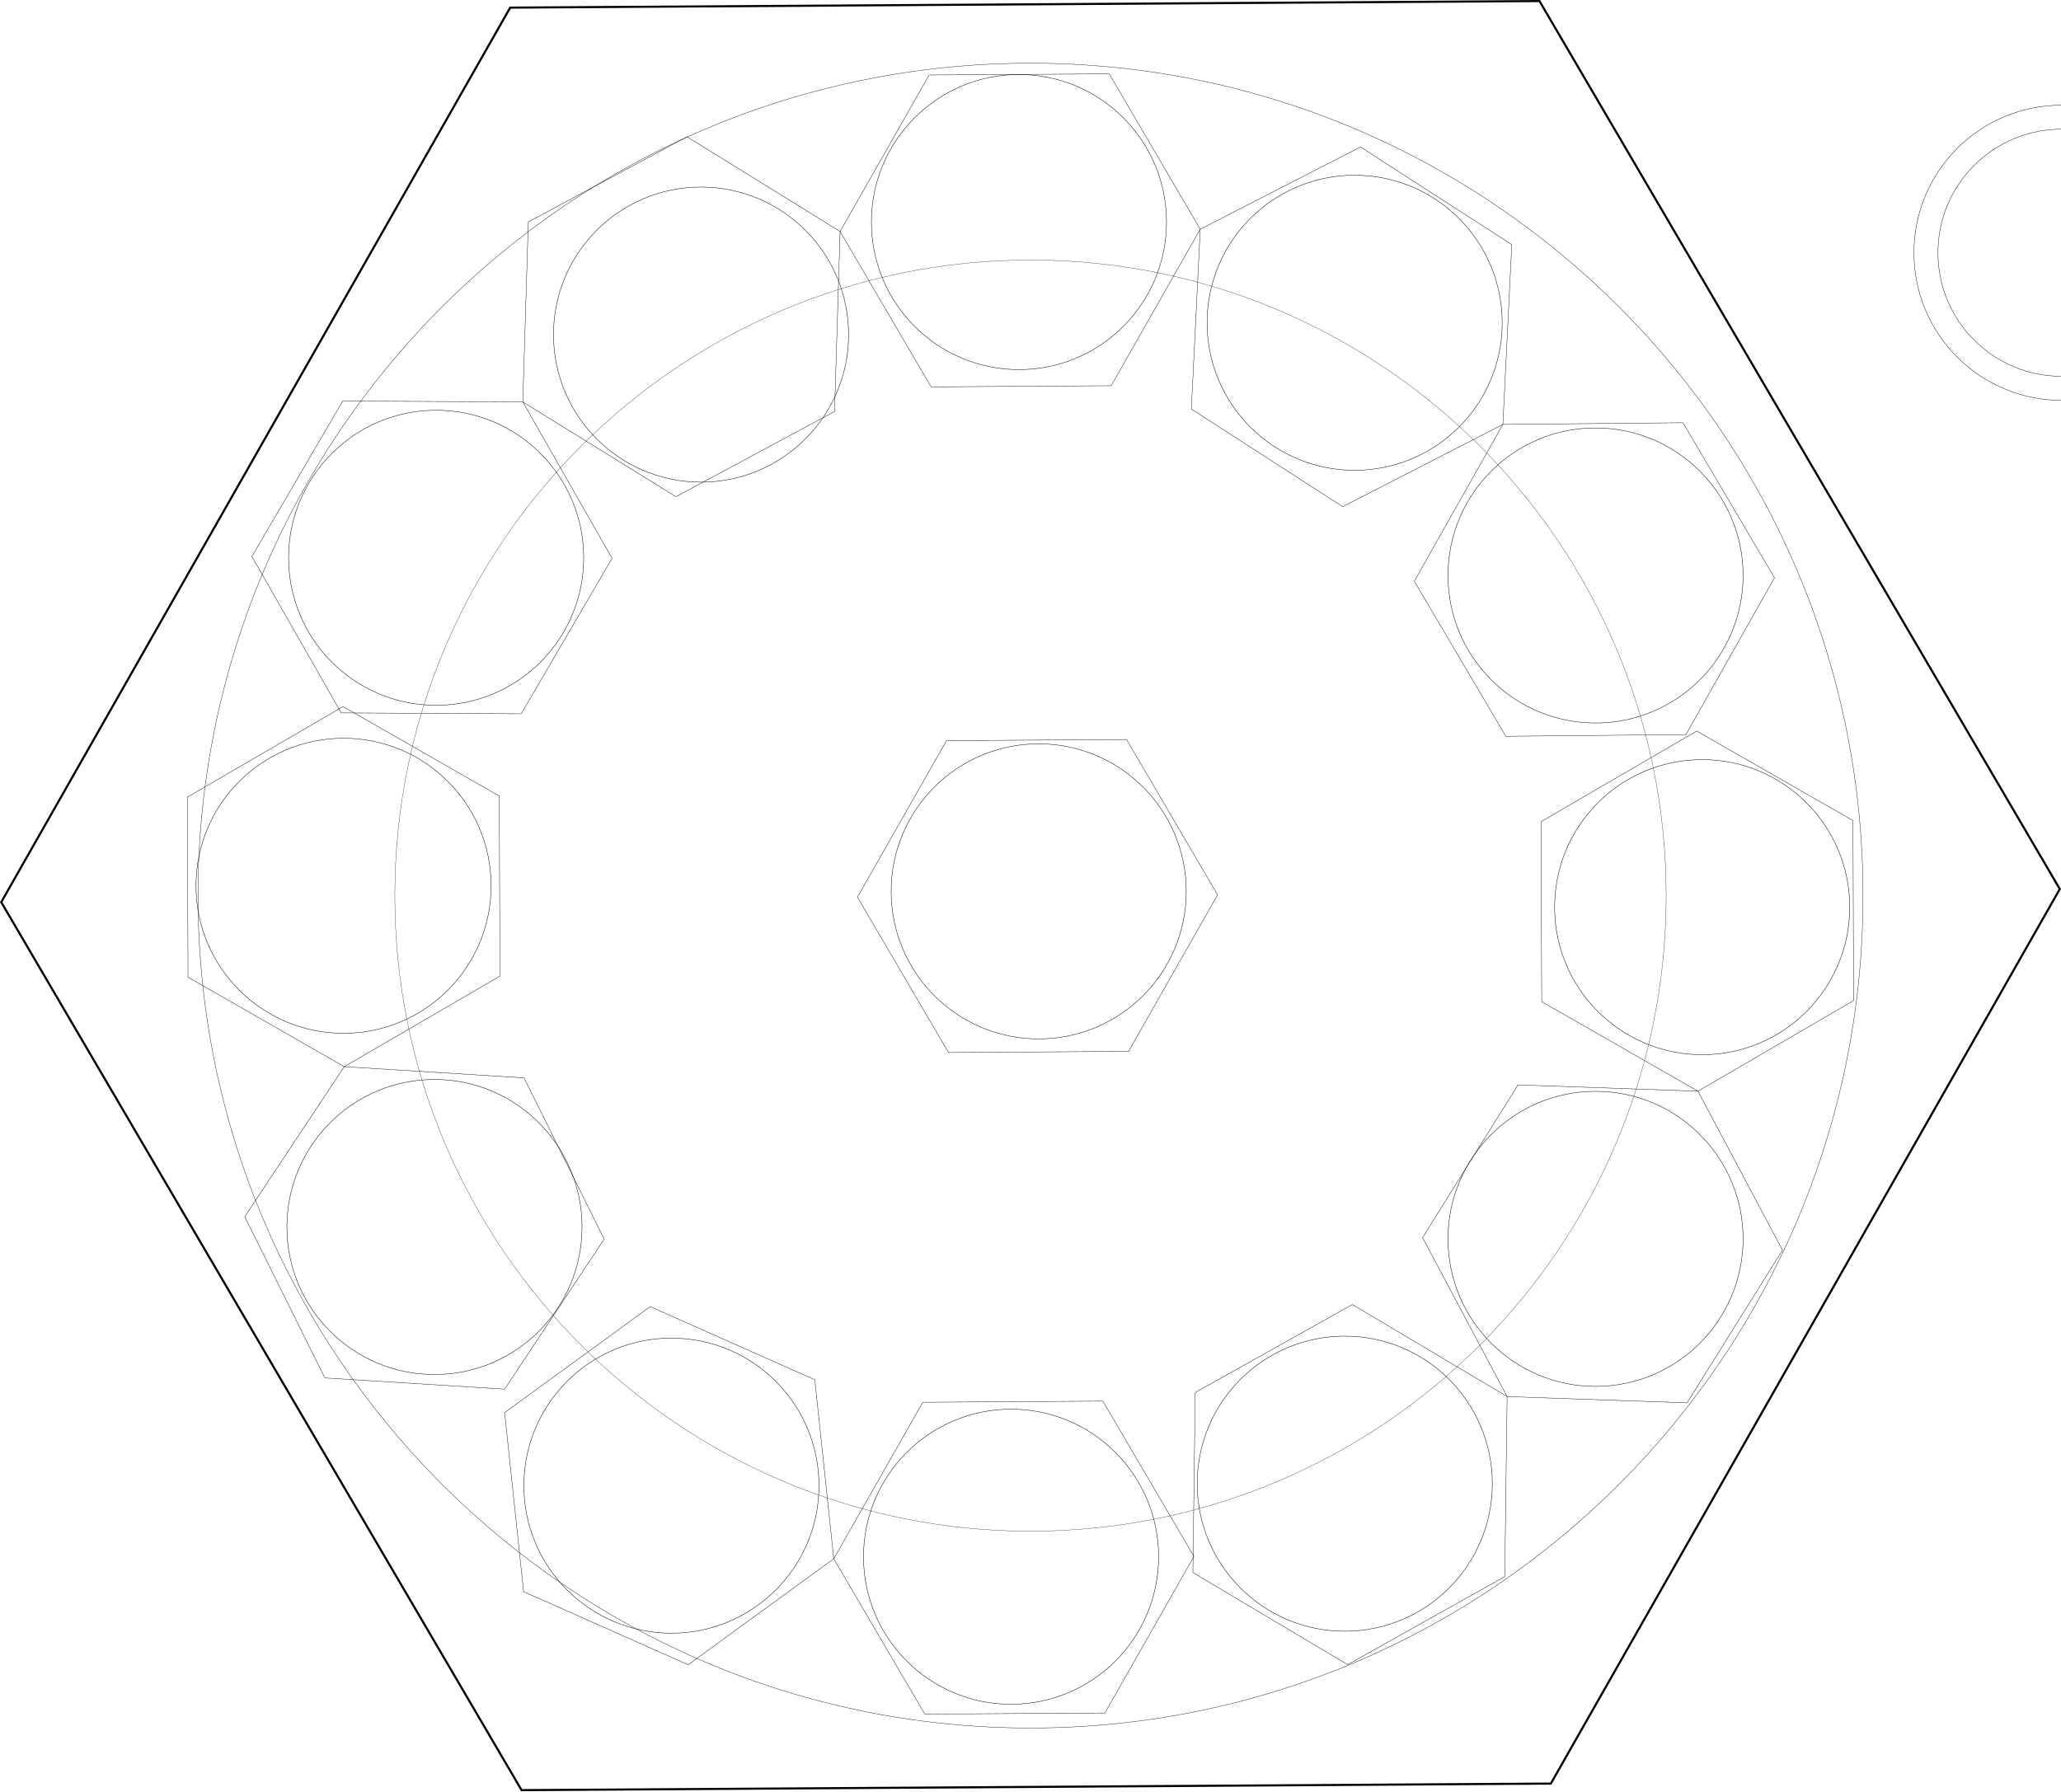
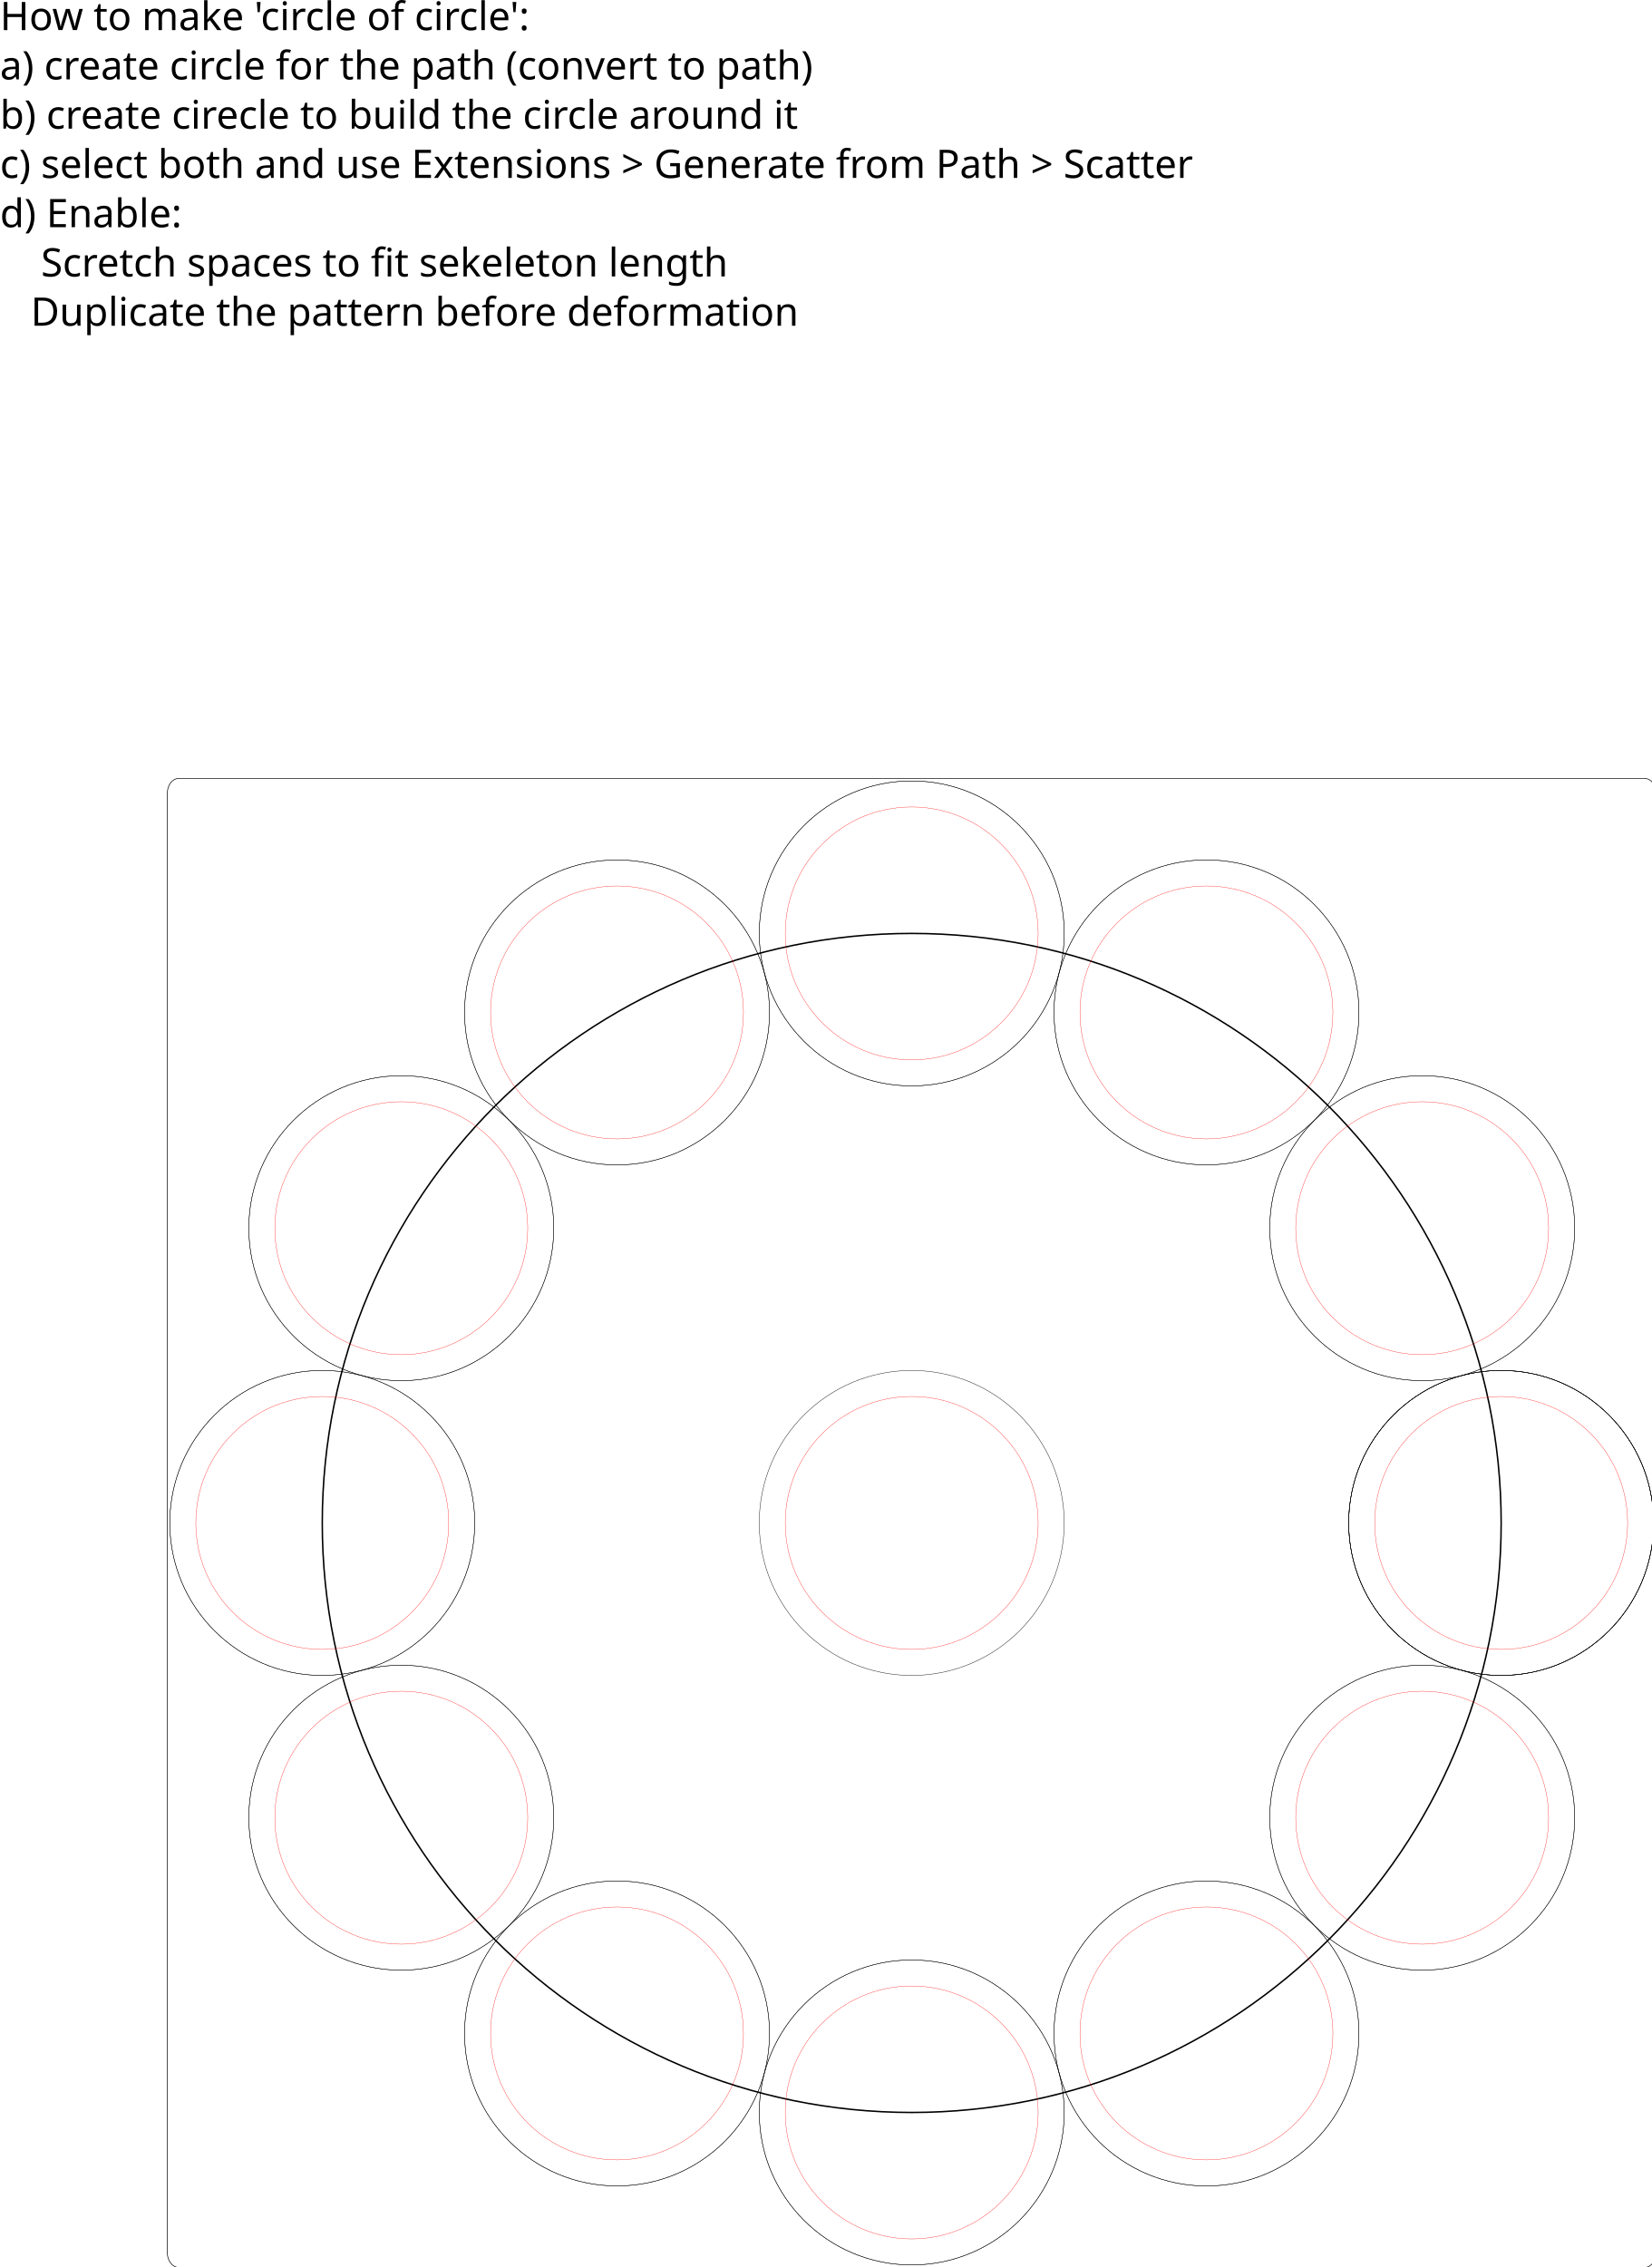
- <svg xmlns="http://www.w3.org/2000/svg" id="svg8" version="1.1" viewBox="0 0 557.923 484.954" height="484.954mm" width="557.923mm">
+ <svg xmlns="http://www.w3.org/2000/svg" width="443.506mm" height="608.755mm" viewBox="0 0 443.506 608.755" version="1.1" id="svg8">
  <defs id="defs2">
    </defs>
-   <g id="layer1" transform="translate(-107.2121,52.45968)">
-     <circle style="opacity:1;fill:none;stroke:#000000;stroke-width:0.112;stroke-miterlimit:4;stroke-dasharray:none;stroke-opacity:1" id="path833" cx="200.212" cy="187.361" r="39.944" />
-     <path style="fill:none;stroke:#000000;stroke-width:0.1;stroke-miterlimit:4;stroke-dasharray:none;stroke-opacity:1" id="path835-1" transform="rotate(-71.42459,210.0539,70.17029)" d="m 132.292,130.402 -46.155,15.688 -36.664,-32.128 9.492,-47.816 46.155,-15.688 36.664,32.128 z" />
-     <path style="fill:none;stroke:#000000;stroke-width:0.1;stroke-miterlimit:4;stroke-dasharray:none;stroke-opacity:1" id="path835-1-4" transform="rotate(-41.59296,595.3952,-142.8088)" d="m 132.292,130.402 -46.155,15.688 -36.664,-32.128 9.492,-47.816 46.155,-15.688 36.664,32.128 z" />
-     <path style="fill:none;stroke:#000000;stroke-width:0.1;stroke-miterlimit:4;stroke-dasharray:none;stroke-opacity:1" id="path835-1-2" transform="rotate(-37.66503,425.2643,3.700105)" d="m 132.292,130.402 -46.155,15.688 -36.664,-32.128 9.492,-47.816 46.155,-15.688 36.664,32.128 z" />
-     <path style="fill:none;stroke:#000000;stroke-width:0.1;stroke-miterlimit:4;stroke-dasharray:none;stroke-opacity:1" id="path835-1-28" transform="rotate(-77.27766,349.3057,103.4713)" d="m 132.292,130.402 -46.155,15.688 -36.664,-32.128 9.492,-47.816 46.155,-15.688 36.664,32.128 z" />
-     <path style="fill:none;stroke:#000000;stroke-width:0.1;stroke-miterlimit:4;stroke-dasharray:none;stroke-opacity:1" id="path835-1-45" transform="matrix(4.274724,-3.794338,3.794338,4.274724,-395.4936,132.7687)" d="m 132.292,130.402 -46.155,15.688 -36.664,-32.128 9.492,-47.816 46.155,-15.688 36.664,32.128 z" />
-     <circle style="opacity:1;fill:none;stroke:#000000;stroke-width:0.092;stroke-miterlimit:4;stroke-dasharray:none;stroke-opacity:1" id="path915" cx="386.174" cy="190.017" r="225.365" />
-     <path style="fill:none;stroke:#000000;stroke-width:0.1;stroke-miterlimit:4;stroke-dasharray:none;stroke-opacity:1" id="path835-1-4-5" transform="rotate(-41.59296,123.1696,-324.7278)" d="m 132.292,130.402 -46.155,15.688 -36.664,-32.128 9.492,-47.816 46.155,-15.688 36.664,32.128 z" />
-     <path style="fill:none;stroke:#000000;stroke-width:0.1;stroke-miterlimit:4;stroke-dasharray:none;stroke-opacity:1" id="path835-1-3" transform="rotate(-71.42459,397.89,-181.3817)" d="m 132.292,130.402 -46.155,15.688 -36.664,-32.128 9.492,-47.816 46.155,-15.688 36.664,32.128 z" />
-     <path style="fill:none;stroke:#000000;stroke-width:0.1;stroke-miterlimit:4;stroke-dasharray:none;stroke-opacity:1" id="path835-1-28-9" transform="rotate(-70.48186,461.9266,-42.96261)" d="m 132.292,130.402 -46.155,15.688 -36.664,-32.128 9.492,-47.816 46.155,-15.688 36.664,32.128 z" />
-     <path style="fill:none;stroke:#000000;stroke-width:0.1;stroke-miterlimit:4;stroke-dasharray:none;stroke-opacity:1" id="path835-1-28-9-2" transform="rotate(-99.23019,397.4497,1.86077)" d="m 132.292,130.402 -46.155,15.688 -36.664,-32.128 9.492,-47.816 46.155,-15.688 36.664,32.128 z" />
-     <path style="fill:none;stroke:#000000;stroke-width:0.1;stroke-miterlimit:4;stroke-dasharray:none;stroke-opacity:1" id="path835-1-28-9-2-5" transform="rotate(-100.9403,159.9653,45.33443)" d="m 132.292,130.402 -46.155,15.688 -36.664,-32.128 9.492,-47.816 46.155,-15.688 36.664,32.128 z" />
-     <path style="fill:none;stroke:#000000;stroke-width:0.1;stroke-miterlimit:4;stroke-dasharray:none;stroke-opacity:1" id="path835-1-28-9-2-6" transform="rotate(-69.47291,146.7952,-75.59521)" d="m 132.292,130.402 -46.155,15.688 -36.664,-32.128 9.492,-47.816 46.155,-15.688 36.664,32.128 z" />
-     <path style="fill:none;stroke:#000000;stroke-width:0.1;stroke-miterlimit:4;stroke-dasharray:none;stroke-opacity:1" id="path835-1-28-9-2-1" transform="rotate(-68.3984,238.5589,-210.5636)" d="m 132.292,130.402 -46.155,15.688 -36.664,-32.128 9.492,-47.816 46.155,-15.688 36.664,32.128 z" />
-     <path style="fill:none;stroke:#000000;stroke-width:0.1;stroke-miterlimit:4;stroke-dasharray:none;stroke-opacity:1" id="path835-1-28-9-2-0" transform="rotate(-101.7765,319.7328,-78.80811)" d="m 132.292,130.402 -46.155,15.688 -36.664,-32.128 9.492,-47.816 46.155,-15.688 36.664,32.128 z" />
-     <circle style="fill:none;stroke:#000000;stroke-width:0.07;stroke-miterlimit:4;stroke-dasharray:none;stroke-opacity:1" id="path915-8" cx="386.174" cy="190.017" r="172.081" />
-     <path style="fill:none;stroke:#000000;stroke-width:0.1;stroke-miterlimit:4;stroke-dasharray:none;stroke-opacity:1" id="path835-0" transform="rotate(-41.59296,362.7815,-240.8065)" d="m 132.292,130.402 -46.155,15.688 -36.664,-32.128 9.492,-47.816 46.155,-15.688 36.664,32.128 z" />
-     <circle style="fill:none;stroke:#000000;stroke-width:0.112;stroke-miterlimit:4;stroke-dasharray:none;stroke-opacity:1" id="path833-0" cx="225.277" cy="98.553" r="39.944" />
-     <circle style="fill:none;stroke:#000000;stroke-width:0.112;stroke-miterlimit:4;stroke-dasharray:none;stroke-opacity:1" id="path833-7" cx="296.988" cy="38.132" r="39.944" />
-     <circle style="fill:none;stroke:#000000;stroke-width:0.112;stroke-miterlimit:4;stroke-dasharray:none;stroke-opacity:1" id="path833-4" cx="383.049" cy="7.663" r="39.944" />
-     <circle style="fill:none;stroke:#000000;stroke-width:0.112;stroke-miterlimit:4;stroke-dasharray:none;stroke-opacity:1" id="path833-07" cx="473.921" cy="34.925" r="39.944" />
-     <circle style="fill:none;stroke:#000000;stroke-width:0.112;stroke-miterlimit:4;stroke-dasharray:none;stroke-opacity:1" id="path833-5" cx="539.134" cy="103.346" r="39.944" />
-     <circle style="fill:none;stroke:#000000;stroke-width:0.112;stroke-miterlimit:4;stroke-dasharray:none;stroke-opacity:1" id="path833-56" cx="568" cy="193.148" r="39.944" />
-     <circle style="fill:none;stroke:#000000;stroke-width:0.112;stroke-miterlimit:4;stroke-dasharray:none;stroke-opacity:1" id="path833-1" cx="539.134" cy="282.951" r="39.944" />
-     <circle style="fill:none;stroke:#000000;stroke-width:0.112;stroke-miterlimit:4;stroke-dasharray:none;stroke-opacity:1" id="path833-6" cx="471.248" cy="349.234" r="39.944" />
-     <circle style="fill:none;stroke:#000000;stroke-width:0.112;stroke-miterlimit:4;stroke-dasharray:none;stroke-opacity:1" id="path833-3" cx="380.911" cy="369.012" r="39.944" />
-     <circle style="fill:none;stroke:#000000;stroke-width:0.112;stroke-miterlimit:4;stroke-dasharray:none;stroke-opacity:1" id="path833-41" cx="288.97" cy="349.768" r="39.944" />
-     <circle style="fill:none;stroke:#000000;stroke-width:0.112;stroke-miterlimit:4;stroke-dasharray:none;stroke-opacity:1" id="path833-9" cx="224.826" cy="279.744" r="39.944" />
-     <circle style="fill:none;stroke:#000000;stroke-width:0.112;stroke-miterlimit:4;stroke-dasharray:none;stroke-opacity:1" id="path833-9-8" cx="388.394" cy="188.872" r="39.944" />
-     <g id="g909" transform="translate(254.4406,486.4305)">
-       <circle style="fill:none;stroke:#000000;stroke-width:0.1;stroke-miterlimit:4;stroke-dasharray:none;stroke-opacity:1" id="path833-9-8-5" cx="410.836" cy="-470.463" r="39.95" />
-       <circle style="fill:none;stroke:#000000;stroke-width:0.1;stroke-miterlimit:4;stroke-dasharray:none;stroke-opacity:1" id="path833-9-8-5-1" cx="410.836" cy="-470.463" r="33.45" />
+   <g id="layer1" transform="translate(612.4545,1035.731)">
+     <text xml:space="preserve" style="font-style:normal;font-variant:normal;font-weight:normal;font-stretch:normal;font-size:10.583px;line-height:1.25;font-family:sans-serif;-inkscape-font-specification:'sans-serif, Normal';font-variant-ligatures:normal;font-variant-caps:normal;font-variant-numeric:normal;font-variant-east-asian:normal;fill:#000000;fill-opacity:1;stroke:none;stroke-width:0.265" x="-612.455" y="-1027.638" id="text915">
+       <tspan id="tspan1103" x="-612.455" y="-1027.638">How to make 'circle of circle':</tspan>
+       <tspan id="tspan1105" x="-612.455" y="-1014.409">a) create circle for the path (convert to path)</tspan>
+       <tspan id="tspan1107" x="-612.455" y="-1001.18">b) create cirecle to build the circle around it</tspan>
+       <tspan id="tspan1109" x="-612.455" y="-987.951">c) select both and use Extensions &gt; Generate from Path &gt; Scatter</tspan>
+       <tspan id="tspan1111" x="-612.455" y="-974.722">d) Enable:</tspan>
+       <tspan id="tspan1113" x="-612.455" y="-961.493">    Scretch spaces to fit sekeleton length</tspan>
+       <tspan id="tspan1115" x="-612.455" y="-948.264">   Duplicate the pattern before deformation</tspan>
+     </text>
+     <g id="g1767" transform="translate(0.6476546,-0.497726)">
+       <path id="path833-9-8-5-15-5-3" style="fill:none;stroke:#000000;stroke-width:0.396;stroke-miterlimit:4;stroke-dasharray:none;stroke-opacity:1" d="m -209.949,-626.278 a 158.302,158.302 0 0 1 -158.302,158.302 158.302,158.302 0 0 1 -158.302,-158.302 158.302,158.302 0 0 1 158.302,-158.302 158.302,158.302 0 0 1 158.302,158.302 z" />
+       <path id="path6023" style="fill:none;stroke:#000000;stroke-width:0.103;stroke-miterlimit:4;stroke-dasharray:none;stroke-opacity:1" d="m -169,-626.279 a 40.949,40.949 0 0 1 -40.949,40.949 40.949,40.949 0 0 1 -40.949,-40.949 40.949,40.949 0 0 1 40.949,-40.949 40.949,40.949 0 0 1 40.949,40.949 z" />
+       <path id="path8312" style="fill:none;stroke:#000000;stroke-width:0.103;stroke-miterlimit:4;stroke-dasharray:none;stroke-opacity:1" d="m -190.185,-547.124 a 40.949,40.949 0 0 1 -40.949,40.949 40.949,40.949 0 0 1 -40.949,-40.949 40.949,40.949 0 0 1 40.949,-40.949 40.949,40.949 0 0 1 40.949,40.949 z" />
+       <path id="path2479" style="fill:none;stroke:#000000;stroke-width:0.103;stroke-miterlimit:4;stroke-dasharray:none;stroke-opacity:1" d="m -248.133,-489.17 a 40.949,40.949 0 0 1 -40.949,40.949 40.949,40.949 0 0 1 -40.949,-40.949 40.949,40.949 0 0 1 40.949,-40.949 40.949,40.949 0 0 1 40.949,40.949 z" />
+       <path id="path1710" style="fill:none;stroke:#000000;stroke-width:0.103;stroke-miterlimit:4;stroke-dasharray:none;stroke-opacity:1" d="m -327.285,-467.977 a 40.949,40.949 0 0 1 -40.949,40.949 40.949,40.949 0 0 1 -40.949,-40.949 40.949,40.949 0 0 1 40.949,-40.949 40.949,40.949 0 0 1 40.949,40.949 z" />
+       <path id="path2210" style="fill:none;stroke:#000000;stroke-width:0.103;stroke-miterlimit:4;stroke-dasharray:none;stroke-opacity:1" d="m -406.438,-489.188 a 40.949,40.949 0 0 1 -40.949,40.949 40.949,40.949 0 0 1 -40.949,-40.949 40.949,40.949 0 0 1 40.949,-40.949 40.949,40.949 0 0 1 40.949,40.949 z" />
+       <path id="path8127" style="fill:none;stroke:#000000;stroke-width:0.103;stroke-miterlimit:4;stroke-dasharray:none;stroke-opacity:1" d="m -464.384,-547.128 a 40.949,40.949 0 0 1 -40.949,40.949 40.949,40.949 0 0 1 -40.949,-40.949 40.949,40.949 0 0 1 40.949,-40.949 40.949,40.949 0 0 1 40.949,40.949 z" />
+       <path id="path2287" style="fill:none;stroke:#000000;stroke-width:0.103;stroke-miterlimit:4;stroke-dasharray:none;stroke-opacity:1" d="m -485.604,-626.279 a 40.949,40.949 0 0 1 -40.949,40.949 40.949,40.949 0 0 1 -40.949,-40.949 40.949,40.949 0 0 1 40.949,-40.949 40.949,40.949 0 0 1 40.949,40.949 z" />
+       <path id="path7978" style="fill:none;stroke:#000000;stroke-width:0.103;stroke-miterlimit:4;stroke-dasharray:none;stroke-opacity:1" d="m -464.384,-705.429 a 40.949,40.949 0 0 1 -40.949,40.949 40.949,40.949 0 0 1 -40.949,-40.949 40.949,40.949 0 0 1 40.949,-40.949 40.949,40.949 0 0 1 40.949,40.949 z" />
+       <path id="path428" style="fill:none;stroke:#000000;stroke-width:0.103;stroke-miterlimit:4;stroke-dasharray:none;stroke-opacity:1" d="m -406.438,-763.369 a 40.949,40.949 0 0 1 -40.949,40.949 40.949,40.949 0 0 1 -40.949,-40.949 40.949,40.949 0 0 1 40.949,-40.949 40.949,40.949 0 0 1 40.949,40.949 z" />
+       <path id="path2283" style="fill:none;stroke:#000000;stroke-width:0.103;stroke-miterlimit:4;stroke-dasharray:none;stroke-opacity:1" d="m -327.285,-784.58 a 40.949,40.949 0 0 1 -40.949,40.949 40.949,40.949 0 0 1 -40.949,-40.949 40.949,40.949 0 0 1 40.949,-40.949 40.949,40.949 0 0 1 40.949,40.949 z" />
+       <path id="path2131" style="fill:none;stroke:#000000;stroke-width:0.103;stroke-miterlimit:4;stroke-dasharray:none;stroke-opacity:1" d="m -248.133,-763.387 a 40.949,40.949 0 0 1 -40.949,40.949 40.949,40.949 0 0 1 -40.949,-40.949 40.949,40.949 0 0 1 40.949,-40.949 40.949,40.949 0 0 1 40.949,40.949 z" />
+       <path id="path814" style="fill:none;stroke:#000000;stroke-width:0.103;stroke-miterlimit:4;stroke-dasharray:none;stroke-opacity:1" d="m -190.185,-705.433 a 40.949,40.949 0 0 1 -40.949,40.949 40.949,40.949 0 0 1 -40.949,-40.949 40.949,40.949 0 0 1 40.949,-40.949 40.949,40.949 0 0 1 40.949,40.949 z" />
+       <path id="path8880" style="fill:none;stroke:#000000;stroke-width:0.103;stroke-miterlimit:4;stroke-dasharray:none;stroke-opacity:1" d="m -169,-626.279 a 40.949,40.949 0 0 1 -40.949,40.949 40.949,40.949 0 0 1 -40.949,-40.949 40.949,40.949 0 0 1 40.949,-40.949 40.949,40.949 0 0 1 40.949,40.949 z" />
+       <path id="path5815" style="fill:none;stroke:#000000;stroke-width:0.103;stroke-miterlimit:4;stroke-dasharray:none;stroke-opacity:1" d="m -169,-626.278 a 40.949,40.949 0 0 1 -40.949,40.949 40.949,40.949 0 0 1 -40.949,-40.949 40.949,40.949 0 0 1 40.949,-40.949 40.949,40.949 0 0 1 40.949,40.949 z" />
+       <path id="path3429" style="fill:none;stroke:#000000;stroke-width:0.103;stroke-miterlimit:4;stroke-dasharray:none;stroke-opacity:1" d="m -190.218,-547.132 a 40.949,40.949 0 0 1 -40.949,40.949 40.949,40.949 0 0 1 -40.949,-40.949 40.949,40.949 0 0 1 40.949,-40.949 40.949,40.949 0 0 1 40.949,40.949 z" />
+       <path id="path3648" style="fill:none;stroke:#000000;stroke-width:0.103;stroke-miterlimit:4;stroke-dasharray:none;stroke-opacity:1" d="m -248.156,-489.194 a 40.949,40.949 0 0 1 -40.949,40.949 40.949,40.949 0 0 1 -40.949,-40.949 40.949,40.949 0 0 1 40.949,-40.949 40.949,40.949 0 0 1 40.949,40.949 z" />
+       <path id="path3973" style="fill:none;stroke:#000000;stroke-width:0.103;stroke-miterlimit:4;stroke-dasharray:none;stroke-opacity:1" d="m -327.302,-467.976 a 40.949,40.949 0 0 1 -40.949,40.949 40.949,40.949 0 0 1 -40.949,-40.949 40.949,40.949 0 0 1 40.949,-40.949 40.949,40.949 0 0 1 40.949,40.949 z" />
+       <path id="path349" style="fill:none;stroke:#000000;stroke-width:0.103;stroke-miterlimit:4;stroke-dasharray:none;stroke-opacity:1" d="m -406.448,-489.194 a 40.949,40.949 0 0 1 -40.949,40.949 40.949,40.949 0 0 1 -40.949,-40.949 40.949,40.949 0 0 1 40.949,-40.949 40.949,40.949 0 0 1 40.949,40.949 z" />
+       <path id="path8695" style="fill:none;stroke:#000000;stroke-width:0.103;stroke-miterlimit:4;stroke-dasharray:none;stroke-opacity:1" d="m -464.386,-547.132 a 40.949,40.949 0 0 1 -40.949,40.949 40.949,40.949 0 0 1 -40.949,-40.949 40.949,40.949 0 0 1 40.949,-40.949 40.949,40.949 0 0 1 40.949,40.949 z" />
+       <path id="path2888" style="fill:none;stroke:#000000;stroke-width:0.103;stroke-miterlimit:4;stroke-dasharray:none;stroke-opacity:1" d="m -485.604,-626.278 a 40.949,40.949 0 0 1 -40.949,40.949 40.949,40.949 0 0 1 -40.949,-40.949 40.949,40.949 0 0 1 40.949,-40.949 40.949,40.949 0 0 1 40.949,40.949 z" />
+       <path id="path1969" style="fill:none;stroke:#000000;stroke-width:0.103;stroke-miterlimit:4;stroke-dasharray:none;stroke-opacity:1" d="m -464.386,-705.424 a 40.949,40.949 0 0 1 -40.949,40.949 40.949,40.949 0 0 1 -40.949,-40.949 40.949,40.949 0 0 1 40.949,-40.949 40.949,40.949 0 0 1 40.949,40.949 z" />
+       <path id="path3881" style="fill:none;stroke:#000000;stroke-width:0.103;stroke-miterlimit:4;stroke-dasharray:none;stroke-opacity:1" d="m -406.448,-763.363 a 40.949,40.949 0 0 1 -40.949,40.949 40.949,40.949 0 0 1 -40.949,-40.949 40.949,40.949 0 0 1 40.949,-40.949 40.949,40.949 0 0 1 40.949,40.949 z" />
+       <path id="path8318" style="fill:none;stroke:#000000;stroke-width:0.103;stroke-miterlimit:4;stroke-dasharray:none;stroke-opacity:1" d="m -327.302,-784.58 a 40.949,40.949 0 0 1 -40.949,40.949 40.949,40.949 0 0 1 -40.949,-40.949 40.949,40.949 0 0 1 40.949,-40.949 40.949,40.949 0 0 1 40.949,40.949 z" />
+       <path id="path1321" style="fill:none;stroke:#000000;stroke-width:0.103;stroke-miterlimit:4;stroke-dasharray:none;stroke-opacity:1" d="m -248.156,-763.363 a 40.949,40.949 0 0 1 -40.949,40.949 40.949,40.949 0 0 1 -40.949,-40.949 40.949,40.949 0 0 1 40.949,-40.949 40.949,40.949 0 0 1 40.949,40.949 z" />
+       <path id="path5361" style="fill:none;stroke:#000000;stroke-width:0.103;stroke-miterlimit:4;stroke-dasharray:none;stroke-opacity:1" d="m -190.218,-705.424 a 40.949,40.949 0 0 1 -40.949,40.949 40.949,40.949 0 0 1 -40.949,-40.949 40.949,40.949 0 0 1 40.949,-40.949 40.949,40.949 0 0 1 40.949,40.949 z" />
+       <path id="path7798" style="fill:none;stroke:#000000;stroke-width:0.103;stroke-miterlimit:4;stroke-dasharray:none;stroke-opacity:1" d="m -169,-626.278 a 40.949,40.949 0 0 1 -40.949,40.949 40.949,40.949 0 0 1 -40.949,-40.949 40.949,40.949 0 0 1 40.949,-40.949 40.949,40.949 0 0 1 40.949,40.949 z" />
+       <path id="path7564-3-6" style="fill:none;stroke:#000000;stroke-width:0.103;stroke-miterlimit:4;stroke-dasharray:none;stroke-opacity:1" d="m -327.302,-626.278 a 40.949,40.949 0 0 1 -40.949,40.949 40.949,40.949 0 0 1 -40.949,-40.949 40.949,40.949 0 0 1 40.949,-40.949 40.949,40.949 0 0 1 40.949,40.949 z" />
+       <circle style="fill:none;stroke:#ff0000;stroke-width:0.081;stroke-linejoin:round;stroke-miterlimit:4;stroke-dasharray:none;stroke-opacity:1" id="path4586-9-4" cx="-368.251" cy="-626.278" r="33.96" />
+       <circle style="fill:none;stroke:#ff0000;stroke-width:0.081;stroke-linejoin:round;stroke-miterlimit:4;stroke-dasharray:none;stroke-opacity:1" id="path4586-9-4-0" cx="-447.396" cy="-489.194" r="33.96" />
+       <circle style="fill:none;stroke:#ff0000;stroke-width:0.081;stroke-linejoin:round;stroke-miterlimit:4;stroke-dasharray:none;stroke-opacity:1" id="path4586-9-4-3" cx="-368.251" cy="-467.976" r="33.96" />
+       <circle style="fill:none;stroke:#ff0000;stroke-width:0.081;stroke-linejoin:round;stroke-miterlimit:4;stroke-dasharray:none;stroke-opacity:1" id="path4586-9-4-4" cx="-289.105" cy="-489.194" r="33.96" />
+       <circle style="fill:none;stroke:#ff0000;stroke-width:0.081;stroke-linejoin:round;stroke-miterlimit:4;stroke-dasharray:none;stroke-opacity:1" id="path4586-9-4-9" cx="-231.167" cy="-547.132" r="33.96" />
+       <circle style="fill:none;stroke:#ff0000;stroke-width:0.081;stroke-linejoin:round;stroke-miterlimit:4;stroke-dasharray:none;stroke-opacity:1" id="path4586-9-4-38" cx="-209.949" cy="-626.278" r="33.96" />
+       <circle style="fill:none;stroke:#ff0000;stroke-width:0.081;stroke-linejoin:round;stroke-miterlimit:4;stroke-dasharray:none;stroke-opacity:1" id="path4586-9-4-8" cx="-231.167" cy="-705.424" r="33.96" />
+       <circle style="fill:none;stroke:#ff0000;stroke-width:0.081;stroke-linejoin:round;stroke-miterlimit:4;stroke-dasharray:none;stroke-opacity:1" id="path4586-9-4-89" cx="-289.105" cy="-763.363" r="33.96" />
+       <circle style="fill:none;stroke:#ff0000;stroke-width:0.081;stroke-linejoin:round;stroke-miterlimit:4;stroke-dasharray:none;stroke-opacity:1" id="path4586-9-4-08" cx="-368.251" cy="-784.58" r="33.96" />
+       <circle style="fill:none;stroke:#ff0000;stroke-width:0.081;stroke-linejoin:round;stroke-miterlimit:4;stroke-dasharray:none;stroke-opacity:1" id="path4586-9-4-2" cx="-447.396" cy="-763.363" r="33.96" />
+       <circle style="fill:none;stroke:#ff0000;stroke-width:0.081;stroke-linejoin:round;stroke-miterlimit:4;stroke-dasharray:none;stroke-opacity:1" id="path4586-9-4-84" cx="-505.335" cy="-705.424" r="33.96" />
+       <circle style="fill:none;stroke:#ff0000;stroke-width:0.081;stroke-linejoin:round;stroke-miterlimit:4;stroke-dasharray:none;stroke-opacity:1" id="path4586-9-4-387" cx="-526.553" cy="-626.278" r="33.96" />
+       <circle style="fill:none;stroke:#ff0000;stroke-width:0.081;stroke-linejoin:round;stroke-miterlimit:4;stroke-dasharray:none;stroke-opacity:1" id="path4586-9-4-82" cx="-505.335" cy="-547.132" r="33.96" />
    </g>
-     <circle style="fill:none;stroke:#ff0000;stroke-width:0.55;stroke-miterlimit:4;stroke-dasharray:none;stroke-opacity:1" id="path833-9-8-5-15-7" cx="300.271" cy="-498.709" r="219.725" />
-     <path id="path833-9-8-5-15-5" style="fill:none;stroke:#000000;stroke-width:0.406;stroke-miterlimit:4;stroke-dasharray:none;stroke-opacity:1" d="m 462.568,-498.709 a 162.297,162.297 0 0 1 -162.297,162.297 162.297,162.297 0 0 1 -162.297,-162.297 162.297,162.297 0 0 1 162.297,-162.297 162.297,162.297 0 0 1 162.297,162.297 z" />
-     <path id="path2104" style="fill:none;stroke:#000000;stroke-width:0.103;stroke-miterlimit:4;stroke-dasharray:none;stroke-opacity:1" d="m 503.517,-498.71 a 40.949,40.949 0 0 1 -40.949,40.949 40.949,40.949 0 0 1 -40.949,-40.949 40.949,40.949 0 0 1 40.949,-40.949 40.949,40.949 0 0 1 40.949,40.949 z" />
-     <path id="path3932" style="fill:none;stroke:#000000;stroke-width:0.103;stroke-miterlimit:4;stroke-dasharray:none;stroke-opacity:1" d="m 481.798,-417.558 a 40.949,40.949 0 0 1 -40.949,40.949 40.949,40.949 0 0 1 -40.949,-40.949 40.949,40.949 0 0 1 40.949,-40.949 40.949,40.949 0 0 1 40.949,40.949 z" />
-     <path id="path4145" style="fill:none;stroke:#000000;stroke-width:0.103;stroke-miterlimit:4;stroke-dasharray:none;stroke-opacity:1" d="m 422.387,-358.141 a 40.949,40.949 0 0 1 -40.949,40.949 40.949,40.949 0 0 1 -40.949,-40.949 40.949,40.949 0 0 1 40.949,-40.949 40.949,40.949 0 0 1 40.949,40.949 z" />
-     <path id="path7549" style="fill:none;stroke:#000000;stroke-width:0.103;stroke-miterlimit:4;stroke-dasharray:none;stroke-opacity:1" d="m 341.238,-336.413 a 40.949,40.949 0 0 1 -40.949,40.949 40.949,40.949 0 0 1 -40.949,-40.949 40.949,40.949 0 0 1 40.949,-40.949 40.949,40.949 0 0 1 40.949,40.949 z" />
-     <path id="path1494" style="fill:none;stroke:#000000;stroke-width:0.103;stroke-miterlimit:4;stroke-dasharray:none;stroke-opacity:1" d="m 260.088,-358.16 a 40.949,40.949 0 0 1 -40.949,40.949 40.949,40.949 0 0 1 -40.949,-40.949 40.949,40.949 0 0 1 40.949,-40.949 40.949,40.949 0 0 1 40.949,40.949 z" />
-     <path id="path3677" style="fill:none;stroke:#000000;stroke-width:0.103;stroke-miterlimit:4;stroke-dasharray:none;stroke-opacity:1" d="m 200.68,-417.561 a 40.949,40.949 0 0 1 -40.949,40.949 40.949,40.949 0 0 1 -40.949,-40.949 40.949,40.949 0 0 1 40.949,-40.949 40.949,40.949 0 0 1 40.949,40.949 z" />
-     <path id="path3377" style="fill:none;stroke:#000000;stroke-width:0.103;stroke-miterlimit:4;stroke-dasharray:none;stroke-opacity:1" d="m 178.923,-498.71 a 40.949,40.949 0 0 1 -40.949,40.949 40.949,40.949 0 0 1 -40.949,-40.949 40.949,40.949 0 0 1 40.949,-40.949 40.949,40.949 0 0 1 40.949,40.949 z" />
-     <path id="path7295" style="fill:none;stroke:#000000;stroke-width:0.103;stroke-miterlimit:4;stroke-dasharray:none;stroke-opacity:1" d="m 200.68,-579.858 a 40.949,40.949 0 0 1 -40.949,40.949 40.949,40.949 0 0 1 -40.949,-40.949 40.949,40.949 0 0 1 40.949,-40.949 40.949,40.949 0 0 1 40.949,40.949 z" />
-     <path id="path4719" style="fill:none;stroke:#000000;stroke-width:0.103;stroke-miterlimit:4;stroke-dasharray:none;stroke-opacity:1" d="m 260.088,-639.259 a 40.949,40.949 0 0 1 -40.949,40.949 40.949,40.949 0 0 1 -40.949,-40.949 40.949,40.949 0 0 1 40.949,-40.949 40.949,40.949 0 0 1 40.949,40.949 z" />
-     <path id="path386" style="fill:none;stroke:#000000;stroke-width:0.103;stroke-miterlimit:4;stroke-dasharray:none;stroke-opacity:1" d="m 341.238,-661.006 a 40.949,40.949 0 0 1 -40.949,40.949 40.949,40.949 0 0 1 -40.949,-40.949 40.949,40.949 0 0 1 40.949,-40.949 40.949,40.949 0 0 1 40.949,40.949 z" />
-     <path id="path2530" style="fill:none;stroke:#000000;stroke-width:0.103;stroke-miterlimit:4;stroke-dasharray:none;stroke-opacity:1" d="m 422.387,-639.278 a 40.949,40.949 0 0 1 -40.949,40.949 40.949,40.949 0 0 1 -40.949,-40.949 40.949,40.949 0 0 1 40.949,-40.949 40.949,40.949 0 0 1 40.949,40.949 z" />
-     <path id="path6892" style="fill:none;stroke:#000000;stroke-width:0.103;stroke-miterlimit:4;stroke-dasharray:none;stroke-opacity:1" d="m 481.798,-579.861 a 40.949,40.949 0 0 1 -40.949,40.949 40.949,40.949 0 0 1 -40.949,-40.949 40.949,40.949 0 0 1 40.949,-40.949 40.949,40.949 0 0 1 40.949,40.949 z" />
-     <path id="path7564-3" style="fill:none;stroke:#000000;stroke-width:0.103;stroke-miterlimit:4;stroke-dasharray:none;stroke-opacity:1" d="m 341.22,-498.709 a 40.949,40.949 0 0 1 -40.949,40.949 40.949,40.949 0 0 1 -40.949,-40.949 40.949,40.949 0 0 1 40.949,-40.949 40.949,40.949 0 0 1 40.949,40.949 z" />
-     <circle style="fill:none;stroke:#ff0000;stroke-width:0.081;stroke-linejoin:round;stroke-miterlimit:4;stroke-dasharray:none;stroke-opacity:1" id="path4586" cx="219.128" cy="-639.253" r="33.96" />
-     <circle style="fill:none;stroke:#ff0000;stroke-width:0.081;stroke-linejoin:round;stroke-miterlimit:4;stroke-dasharray:none;stroke-opacity:1" id="path4586-3" cx="300.271" cy="-661.006" r="33.96" />
-     <circle style="fill:none;stroke:#ff0000;stroke-width:0.081;stroke-linejoin:round;stroke-miterlimit:4;stroke-dasharray:none;stroke-opacity:1" id="path4586-0" cx="382.5" cy="-638.582" r="33.96" />
-     <circle style="fill:none;stroke:#ff0000;stroke-width:0.081;stroke-linejoin:round;stroke-miterlimit:4;stroke-dasharray:none;stroke-opacity:1" id="path4586-6" cx="159.727" cy="-579.852" r="33.96" />
-     <circle style="fill:none;stroke:#ff0000;stroke-width:0.081;stroke-linejoin:round;stroke-miterlimit:4;stroke-dasharray:none;stroke-opacity:1" id="path4586-64" cx="137.974" cy="-498.709" r="33.96" />
-     <circle style="fill:none;stroke:#ff0000;stroke-width:0.081;stroke-linejoin:round;stroke-miterlimit:4;stroke-dasharray:none;stroke-opacity:1" id="path4586-2" cx="159.727" cy="-417.566" r="33.96" />
-     <circle style="fill:none;stroke:#ff0000;stroke-width:0.081;stroke-linejoin:round;stroke-miterlimit:4;stroke-dasharray:none;stroke-opacity:1" id="path4586-9" cx="300.271" cy="-498.709" r="33.96" />
-     <circle style="fill:none;stroke:#ff0000;stroke-width:0.081;stroke-linejoin:round;stroke-miterlimit:4;stroke-dasharray:none;stroke-opacity:1" id="path4586-96" cx="219.128" cy="-358.165" r="33.96" />
-     <circle style="fill:none;stroke:#ff0000;stroke-width:0.081;stroke-linejoin:round;stroke-miterlimit:4;stroke-dasharray:none;stroke-opacity:1" id="path4586-8" cx="300.271" cy="-336.412" r="33.96" />
-     <circle style="fill:none;stroke:#ff0000;stroke-width:0.081;stroke-linejoin:round;stroke-miterlimit:4;stroke-dasharray:none;stroke-opacity:1" id="path4586-7" cx="381.414" cy="-358.165" r="33.96" />
-     <circle style="fill:none;stroke:#ff0000;stroke-width:0.081;stroke-linejoin:round;stroke-miterlimit:4;stroke-dasharray:none;stroke-opacity:1" id="path4586-91" cx="440.815" cy="-417.566" r="33.96" />
-     <circle style="fill:none;stroke:#ff0000;stroke-width:0.081;stroke-linejoin:round;stroke-miterlimit:4;stroke-dasharray:none;stroke-opacity:1" id="path4586-1" cx="462.568" cy="-498.709" r="33.96" />
-     <circle style="fill:none;stroke:#ff0000;stroke-width:0.081;stroke-linejoin:round;stroke-miterlimit:4;stroke-dasharray:none;stroke-opacity:1" id="path4586-60" cx="440.815" cy="-579.852" r="33.96" />
-     <circle style="fill:none;stroke:#ff0000;stroke-width:0.55;stroke-miterlimit:4;stroke-dasharray:none;stroke-opacity:1" id="path833-9-8-5-15-7-4" cx="920.617" cy="-506.031" r="219.725" />
-     <circle style="fill:none;stroke:#ff0000;stroke-width:0.081;stroke-linejoin:round;stroke-miterlimit:4;stroke-dasharray:none;stroke-opacity:1" id="path4586-30" cx="839.474" cy="-646.575" r="33.96" />
-     <circle style="fill:none;stroke:#ff0000;stroke-width:0.081;stroke-linejoin:round;stroke-miterlimit:4;stroke-dasharray:none;stroke-opacity:1" id="path4586-3-2" cx="920.617" cy="-668.328" r="33.96" />
-     <circle style="fill:none;stroke:#ff0000;stroke-width:0.081;stroke-linejoin:round;stroke-miterlimit:4;stroke-dasharray:none;stroke-opacity:1" id="path4586-0-1" cx="1002.845" cy="-645.904" r="33.96" />
-     <circle style="fill:none;stroke:#ff0000;stroke-width:0.081;stroke-linejoin:round;stroke-miterlimit:4;stroke-dasharray:none;stroke-opacity:1" id="path4586-6-1" cx="780.073" cy="-587.174" r="33.96" />
-     <circle style="fill:none;stroke:#ff0000;stroke-width:0.081;stroke-linejoin:round;stroke-miterlimit:4;stroke-dasharray:none;stroke-opacity:1" id="path4586-64-9" cx="758.32" cy="-506.031" r="33.96" />
-     <circle style="fill:none;stroke:#ff0000;stroke-width:0.081;stroke-linejoin:round;stroke-miterlimit:4;stroke-dasharray:none;stroke-opacity:1" id="path4586-2-1" cx="780.073" cy="-424.888" r="33.96" />
-     <circle style="fill:none;stroke:#ff0000;stroke-width:0.081;stroke-linejoin:round;stroke-miterlimit:4;stroke-dasharray:none;stroke-opacity:1" id="path4586-9-8" cx="920.617" cy="-506.031" r="33.96" />
-     <circle style="fill:none;stroke:#ff0000;stroke-width:0.081;stroke-linejoin:round;stroke-miterlimit:4;stroke-dasharray:none;stroke-opacity:1" id="path4586-96-6" cx="839.474" cy="-365.487" r="33.96" />
-     <circle style="fill:none;stroke:#ff0000;stroke-width:0.081;stroke-linejoin:round;stroke-miterlimit:4;stroke-dasharray:none;stroke-opacity:1" id="path4586-8-2" cx="920.617" cy="-343.734" r="33.96" />
-     <circle style="fill:none;stroke:#ff0000;stroke-width:0.081;stroke-linejoin:round;stroke-miterlimit:4;stroke-dasharray:none;stroke-opacity:1" id="path4586-7-5" cx="1001.76" cy="-365.487" r="33.96" />
-     <circle style="fill:none;stroke:#ff0000;stroke-width:0.081;stroke-linejoin:round;stroke-miterlimit:4;stroke-dasharray:none;stroke-opacity:1" id="path4586-91-5" cx="1061.161" cy="-424.888" r="33.96" />
-     <circle style="fill:none;stroke:#ff0000;stroke-width:0.081;stroke-linejoin:round;stroke-miterlimit:4;stroke-dasharray:none;stroke-opacity:1" id="path4586-1-0" cx="1082.914" cy="-506.031" r="33.96" />
-     <circle style="fill:none;stroke:#ff0000;stroke-width:0.081;stroke-linejoin:round;stroke-miterlimit:4;stroke-dasharray:none;stroke-opacity:1" id="path4586-60-6" cx="1061.161" cy="-587.174" r="33.96" />
+     <rect style="fill:none;fill-opacity:1;stroke:#000000;stroke-width:0.171;stroke-linejoin:round;stroke-opacity:1" id="rect1724" width="399.829" height="399.829" x="-567.518" y="-826.691" rx="3.064" ry="3.958" />
  </g>
</svg>
